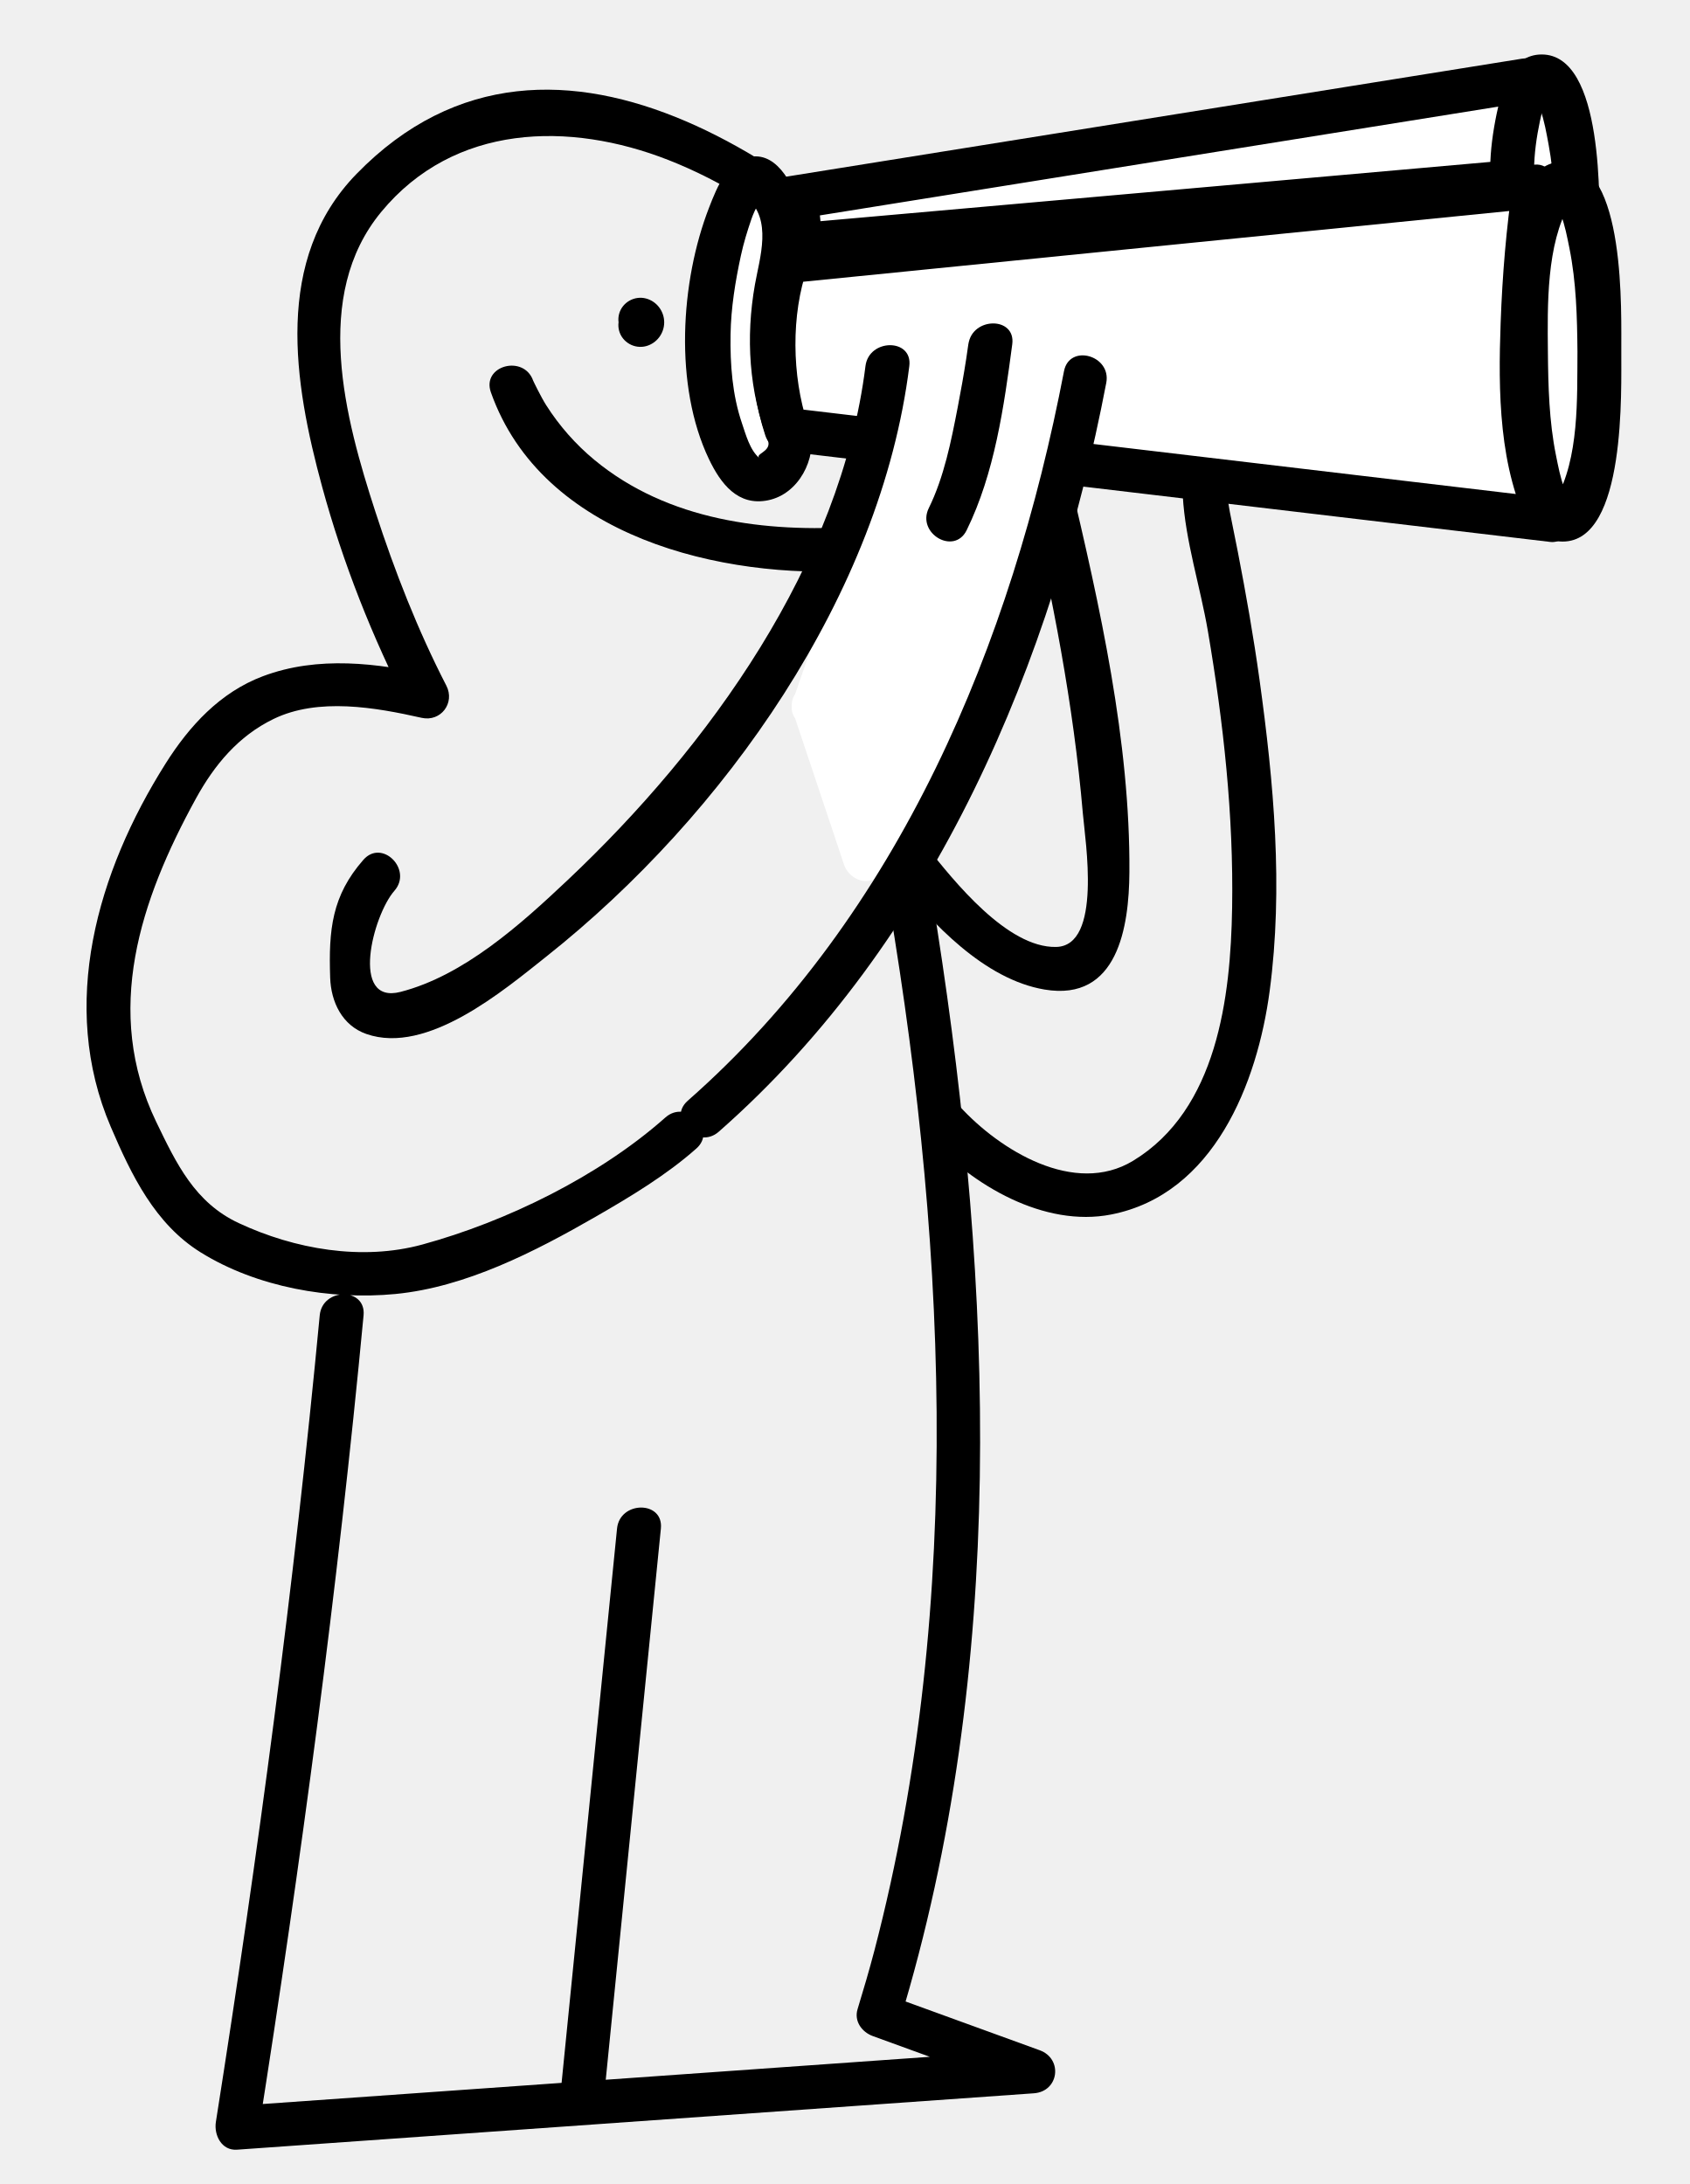
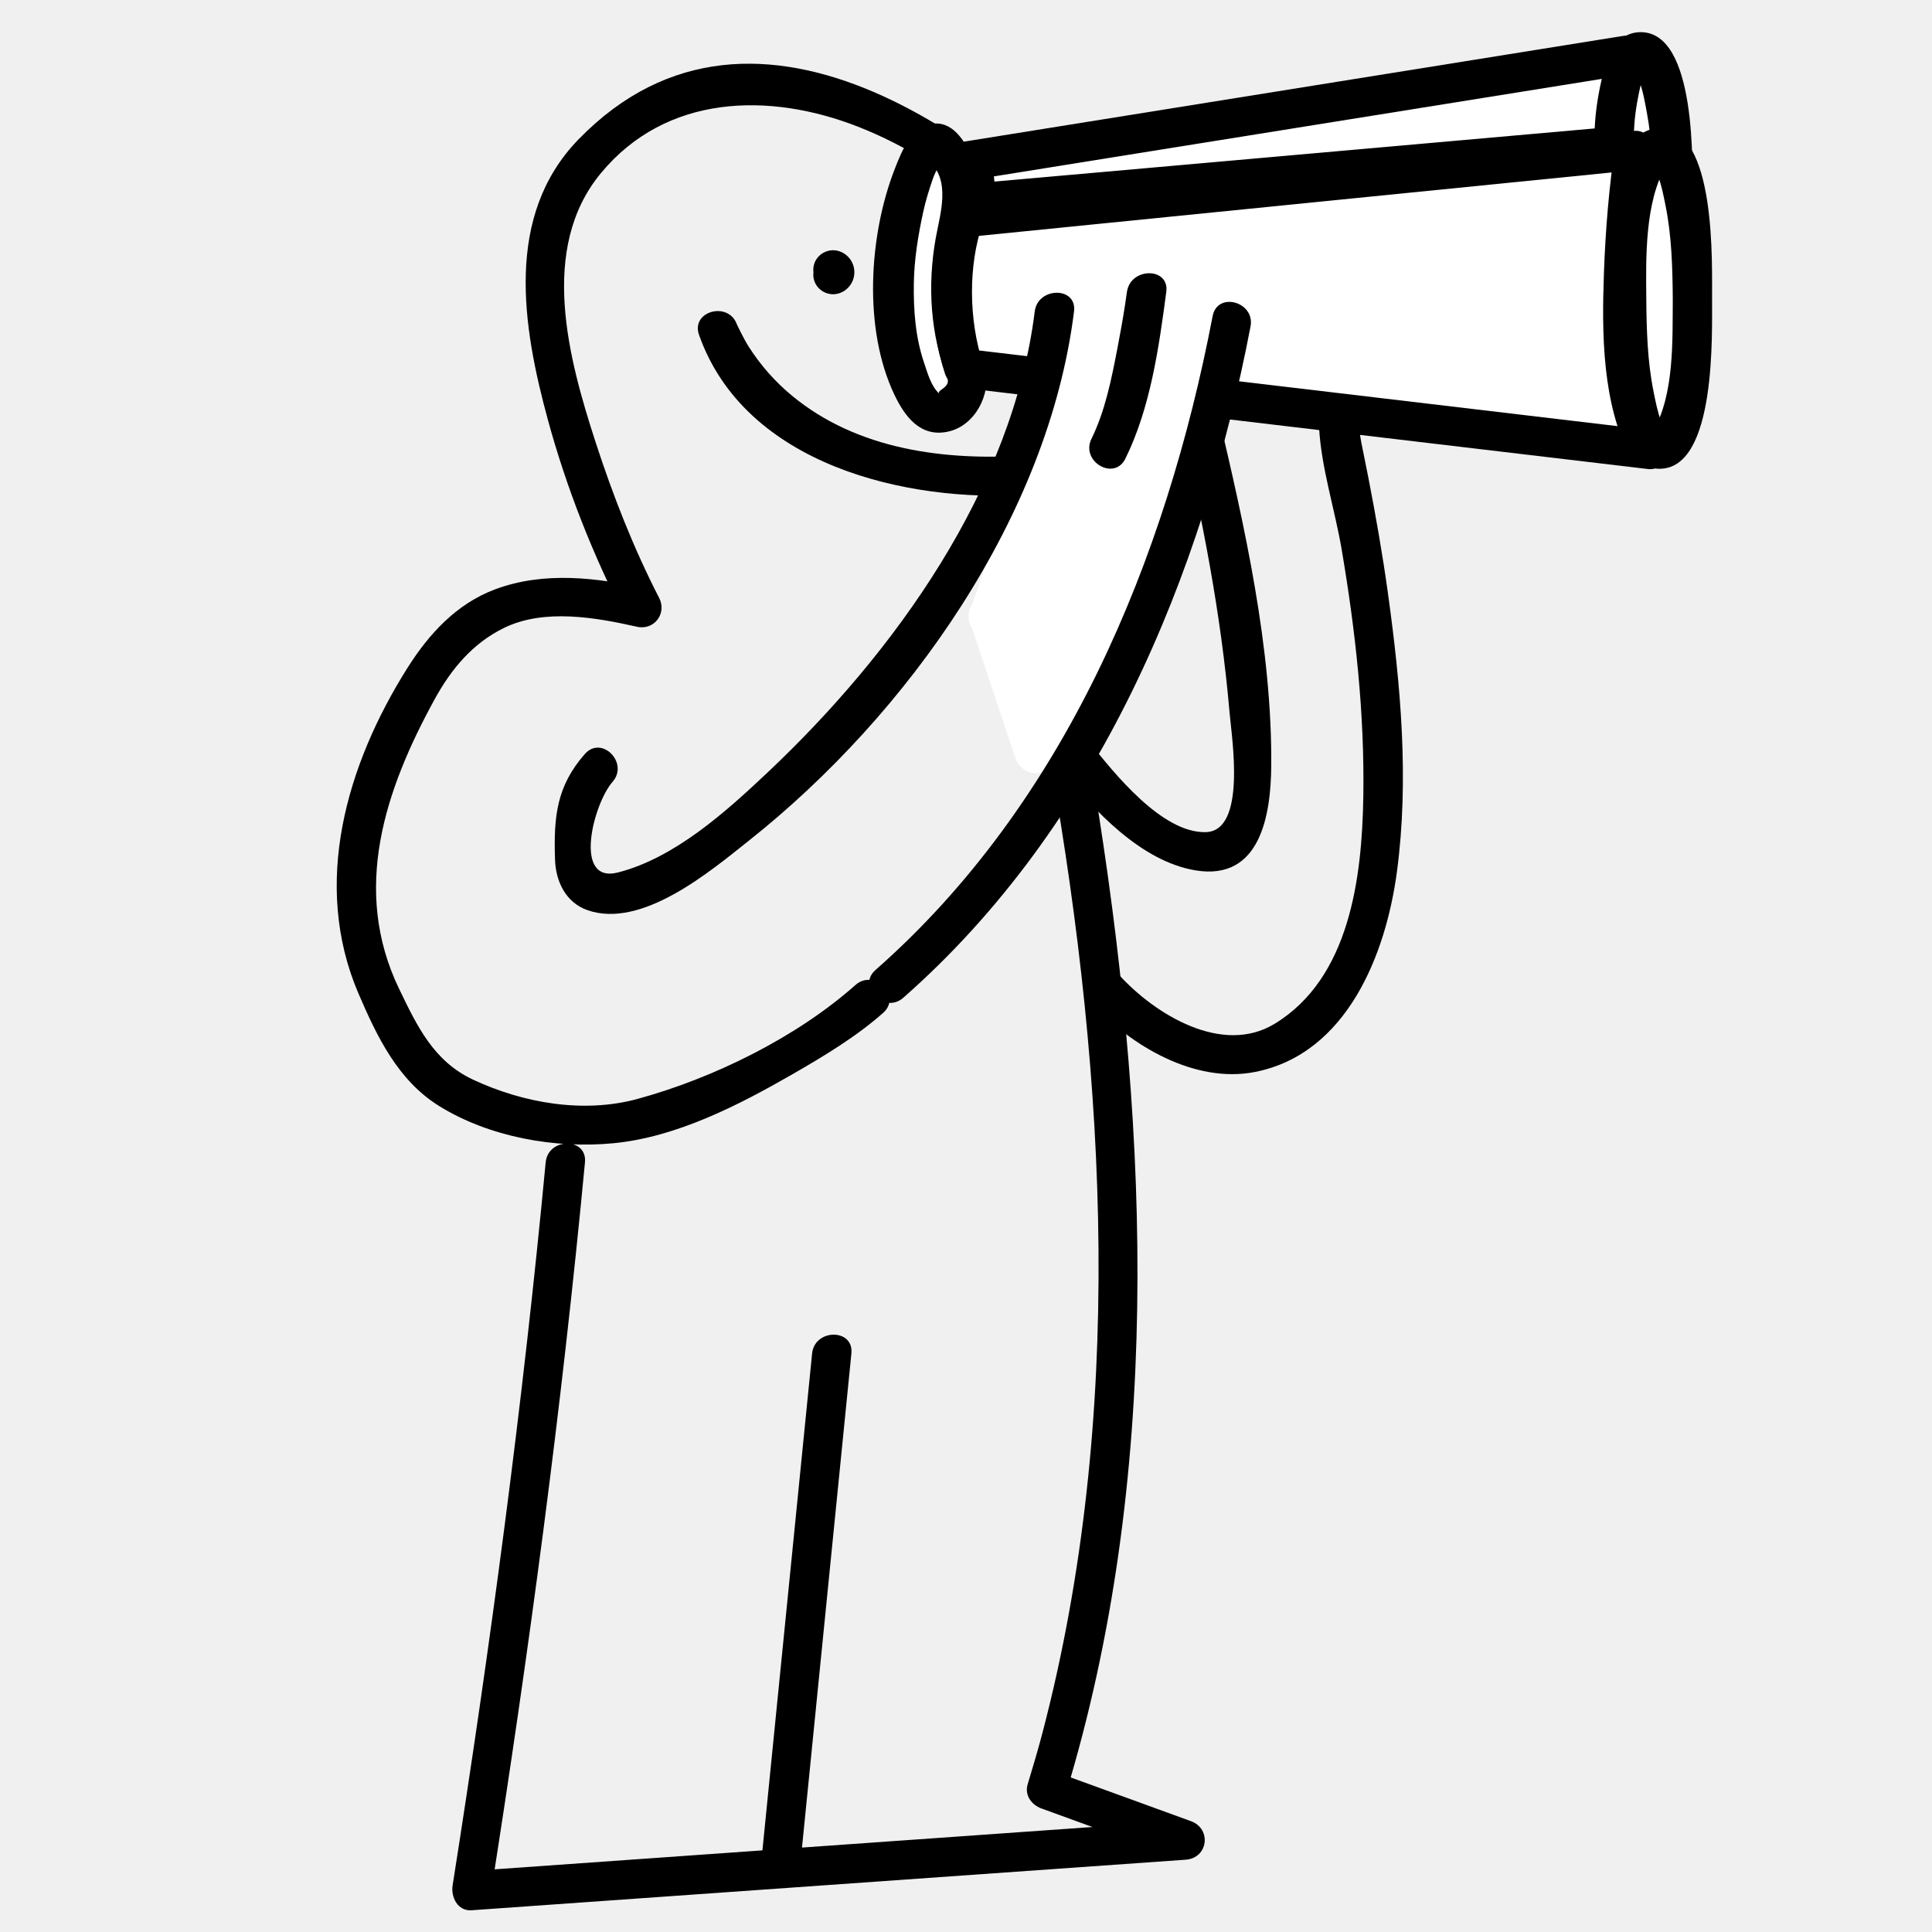
- <svg xmlns="http://www.w3.org/2000/svg" version="1.1" id="Lager_1" x="0px" y="0px" width="231.248px" height="298.97px" viewBox="704.06 227.573 231.248 298.97" enable-background="new 704.06 227.573 231.248 298.97" xml:space="preserve">
+ <svg xmlns="http://www.w3.org/2000/svg" version="1.1" id="Lager_1" x="0px" y="0px" width="600px" height="600px" viewBox="-184.376 -150 600 600" enable-background="new -184.376 -150 600 600" xml:space="preserve">
  <g>
    <g>
-       <path d="M771.24,281.277c7.024,19.857,31.659,25.611,50.18,24.399c3.84-0.251,3.865-6.253,0-6    c-12.604,0.825-25.95-0.827-35.998-9.134c-2.584-2.136-4.818-4.676-6.615-7.502c-0.715-1.125-1.758-3.291-1.781-3.358    C775.745,276.061,769.946,277.62,771.24,281.277L771.24,281.277z" />
+       <path d="M32.724-45.968C47.008-5.587,97.105,6.115,134.769,3.65c7.809-0.51,7.86-12.716,0-12.202    c-25.631,1.678-52.772-1.682-73.205-18.575c-5.255-4.344-9.798-9.509-13.452-15.256c-1.454-2.288-3.575-6.693-3.622-6.829    C41.885-56.575,30.092-53.406,32.724-45.968L32.724-45.968z" />
    </g>
  </g>
  <g>
    <g>
-       <path d="M747.816,407.632c-3.491,36.931-8.434,73.775-14.212,110.417c-0.281,1.781,0.768,3.948,2.893,3.797    c36.35-2.573,72.7-5.147,109.05-7.72c3.44-0.244,4.007-4.726,0.797-5.893c-7.077-2.573-14.154-5.147-21.231-7.72    c0.698,1.23,1.397,2.46,2.095,3.69c14.699-48.204,12.777-100.223,5.106-149.509c-1.197-7.69-2.593-15.348-4.094-22.984    c-0.621-3.158-1.854-8.526-2.034-10.528c-0.468-5.188,0.698-11.052,0.966-16.254c0.375-7.277,0.719-14.556,1.054-21.835    c0.025-0.549,0.05-1.099,0.075-1.648c-0.495,0.863-0.991,1.727-1.486,2.59c3.217-1.608,6.434-3.217,9.651-4.825    c1.828-0.914,1.806-3.348,0.607-4.712c-19.382-22.057-56.956-51.136-84.21-23.107c-11.347,11.67-8.58,28.563-4.692,42.835    c2.825,10.369,6.888,20.667,11.811,30.23c1.129-1.469,2.259-2.938,3.388-4.407c-7.651-1.725-15.789-2.734-23.307,0.092    c-5.851,2.2-10.062,6.792-13.326,11.966c-9.343,14.81-14.655,33.032-7.492,49.734c2.835,6.611,6.042,13.278,12.301,17.172    c7.672,4.772,17.762,6.553,26.648,5.696c9.635-0.929,19.116-5.81,27.378-10.564c4.719-2.716,9.714-5.715,13.809-9.352    c2.899-2.574-1.36-6.802-4.243-4.243c-9.038,8.026-21.736,14.239-33.253,17.387c-8.271,2.261-17.476,0.645-25.139-2.937    c-5.997-2.803-8.524-8.124-11.286-13.851c-7.297-15.128-2.193-30.359,5.419-44.24c2.54-4.632,5.821-8.577,10.632-10.913    c6.123-2.973,13.967-1.581,20.264-0.161c2.626,0.592,4.612-2.03,3.388-4.407c-3.917-7.607-7.063-15.653-9.704-23.781    c-4.172-12.841-8.693-29.581,0.798-41.068c9.989-12.089,25.74-12.416,39.288-7.105c14.838,5.816,26.951,17.508,37.284,29.267    c0.202-1.571,0.405-3.141,0.607-4.712c-3.217,1.608-6.434,3.217-9.65,4.825c-0.959,0.479-1.44,1.576-1.486,2.59    c-0.576,12.685-1.015,25.401-1.973,38.064c-0.213,2.811,0.475,5.505,1.024,8.26c1.264,6.347,2.509,12.696,3.629,19.07    c8.517,48.448,11.306,99.729-1.227,147.719c-0.706,2.701-1.497,5.38-2.311,8.05c-0.505,1.658,0.594,3.144,2.095,3.69    c7.077,2.573,14.154,5.147,21.231,7.72c0.266-1.964,0.532-3.929,0.798-5.893c-36.35,2.573-72.7,5.147-109.05,7.72    c0.964,1.266,1.929,2.532,2.893,3.798c5.862-37.169,10.886-74.549,14.427-112.012C754.18,403.779,748.177,403.814,747.816,407.632    L747.816,407.632z" />
+       <path d="M-14.911,210.985c-7.099,75.103-17.151,150.028-28.901,224.543c-0.571,3.622,1.562,8.029,5.883,7.722    c73.921-5.232,147.842-10.467,221.763-15.699c6.996-0.496,8.149-9.611,1.621-11.984c-14.392-5.232-28.783-10.467-43.175-15.699    c1.419,2.501,2.841,5.003,4.26,7.504c29.892-98.027,25.983-203.813,10.384-304.04c-2.434-15.638-5.273-31.212-8.326-46.74    c-1.263-6.422-3.77-17.338-4.136-21.41c-0.952-10.55,1.419-22.475,1.964-33.054c0.763-14.798,1.462-29.601,2.143-44.403    c0.051-1.116,0.102-2.235,0.153-3.351c-1.007,1.755-2.015,3.512-3.022,5.267c6.542-3.27,13.084-6.542,19.626-9.812    c3.717-1.859,3.673-6.808,1.234-9.582c-39.415-44.855-115.825-103.99-171.249-46.99C-27.763-83.013-22.136-48.66-14.23-19.637    C-8.485,1.45-0.222,22.392,9.789,41.839c2.296-2.987,4.594-5.975,6.89-8.962c-15.559-3.508-32.108-5.56-47.397,0.187    c-11.899,4.474-20.462,13.812-27.1,24.334c-19,30.117-29.802,67.174-15.236,101.139c5.765,13.444,12.287,27.002,25.015,34.921    c15.602,9.704,36.121,13.326,54.191,11.583c19.594-1.889,38.874-11.815,55.676-21.483c9.597-5.523,19.754-11.622,28.082-19.018    c5.895-5.234-2.766-13.832-8.629-8.629c-18.38,16.322-44.202,28.956-67.623,35.358c-16.82,4.598-35.539,1.312-51.122-5.973    c-12.195-5.7-17.334-16.521-22.951-28.167c-14.839-30.764-4.46-61.738,11.02-89.966c5.165-9.42,11.838-17.442,21.621-22.193    c12.452-6.046,28.403-3.215,41.209-0.327c5.34,1.204,9.379-4.128,6.89-8.962C12.359,20.212,5.962,3.849,0.591-12.68    c-8.484-26.113-17.678-60.156,1.623-83.515c20.314-24.584,52.345-25.249,79.896-14.449c30.174,11.827,54.807,35.604,75.82,59.517    c0.411-3.195,0.824-6.388,1.234-9.582c-6.542,3.27-13.084,6.542-19.624,9.812c-1.95,0.974-2.928,3.205-3.022,5.267    c-1.171,25.796-2.064,51.655-4.012,77.407c-0.433,5.716,0.966,11.195,2.082,16.797c2.57,12.907,5.102,25.818,7.38,38.781    c17.32,98.523,22.992,202.808-2.495,300.4c-1.436,5.493-3.044,10.941-4.7,16.37c-1.027,3.372,1.208,6.394,4.26,7.504    c14.392,5.232,28.783,10.467,43.175,15.699c0.541-3.994,1.082-7.99,1.623-11.984c-73.921,5.232-147.842,10.467-221.763,15.699    c1.96,2.575,3.923,5.149,5.883,7.724C-20.127,363.181-9.911,287.165-2.71,210.981C-1.969,203.149-14.177,203.22-14.911,210.985    L-14.911,210.985z" />
    </g>
  </g>
  <g>
    <g>
-       <path d="M831.15,383.26c5.999,6.576,15.815,12.368,24.983,10.566c14.052-2.762,20.005-17.987,21.685-30.601    c1.884-14.142,0.563-28.533-1.387-42.594c-0.816-5.883-1.846-11.735-2.979-17.565c-0.349-1.797-0.714-3.59-1.078-5.384    c-0.129-0.636-0.497-3.158-0.446-2.235c-0.213-3.847-6.214-3.868-6,0c0.341,6.153,2.412,12.495,3.444,18.561    c2.124,12.484,3.519,25.155,3.309,37.833c-0.203,12.231-2.033,27.649-13.561,34.638c-8.013,4.858-18.242-1.448-23.728-7.46    C832.78,376.153,828.549,380.408,831.15,383.26L831.15,383.26z" />
+       <path d="M154.556,161.424c12.199,13.373,32.161,25.151,50.805,21.487c28.576-5.617,40.682-36.578,44.098-62.23    c3.831-28.759,1.145-58.024-2.821-86.619c-1.659-11.964-3.754-23.864-6.058-35.72c-0.71-3.654-1.452-7.301-2.192-10.949    c-0.262-1.293-1.011-6.422-0.907-4.545c-0.433-7.823-12.637-7.866-12.202,0c0.693,12.513,4.905,25.41,7.004,37.745    c4.319,25.387,7.156,51.155,6.729,76.937c-0.413,24.873-4.134,56.227-27.578,70.439c-16.295,9.879-37.097-2.945-48.253-15.171    C157.871,146.971,149.267,155.622,154.556,161.424L154.556,161.424z" />
    </g>
  </g>
  <g>
    <g>
-       <path d="M826.613,347.697c4.971,6.273,12.16,13.945,20.396,15.335c10.053,1.696,11.561-8.637,11.613-16.029    c0.127-17.949-4.054-36.476-8.164-53.88c-0.889-3.765-6.674-2.168-5.786,1.595c3.426,14.506,6.305,29.331,7.579,44.19    c0.326,3.797,2.664,18.162-3.659,18.294c-6.677,0.139-13.965-8.987-17.736-13.747    C828.453,340.423,824.237,344.699,826.613,347.697L826.613,347.697z" />
+       <path d="M145.33,89.101c10.109,12.757,24.728,28.358,41.477,31.185c20.444,3.449,23.51-17.564,23.616-32.596    c0.258-36.501-8.244-74.177-16.602-109.57c-1.808-7.656-13.572-4.409-11.766,3.244c6.967,29.499,12.822,59.647,15.413,89.864    c0.663,7.722,5.417,36.934-7.441,37.203c-13.578,0.283-28.399-18.276-36.068-27.956C149.072,74.311,140.498,83.007,145.33,89.101    L145.33,89.101z" />
    </g>
  </g>
  <g>
    <g>
-       <path d="M812.072,264.332c3.869,0,3.869-6,0-6S808.203,264.332,812.072,264.332L812.072,264.332z" />
+       <path d="M115.759-80.427c7.868,0,7.868-12.202,0-12.202S107.891-80.427,115.759-80.427L115.759-80.427z" />
    </g>
  </g>
  <g>
    <g>
-       <path fill="#FFFFFF" d="M915.047,282.726c-2.695,0-4.88-10.005-4.88-22.348c0-12.342,2.185-22.348,4.88-22.348    s4.88,10.005,4.88,22.348S917.742,282.726,915.047,282.726" />
+       <path fill="#FFFFFF" d="M325.168-43.021c-5.481,0-9.924-20.346-9.924-45.447c0-25.099,4.443-45.447,9.924-45.447    c5.481,0,9.924,20.346,9.924,45.447S330.649-43.021,325.168-43.021" />
      <g>
-         <path d="M915.845,279.833c-0.376-0.073-1.281-4.134-1.492-5.101c-0.887-4.06-1.052-8.285-1.168-12.425     c-0.186-6.637-0.462-15.485,2.834-21.503c-0.648,0-1.295,0-1.943,0c0.334,0.536,0.589,1.107,0.766,1.715     c0.567,1.569,0.852,3.248,1.156,4.882c0.791,4.257,0.89,8.661,0.93,12.977c0.04,4.334-0.256,8.696-0.93,12.977     c-0.178,1.128-1.174,6.366-1.748,6.477c-3.796,0.739-2.184,6.522,1.595,5.786c7.898-1.539,7.033-19.895,7.083-25.24     c0.045-4.882,0.67-25.348-7.88-25.348c-8.186,0-7.728,18.64-7.862,23.419c-0.179,6.393,0.295,12.9,1.661,19.153     c0.639,2.927,1.972,7.347,5.404,8.015C918.029,286.355,919.64,280.573,915.845,279.833L915.845,279.833z" />
+         <path d="M326.791-48.904c-0.765-0.148-2.605-8.407-3.034-10.373c-1.804-8.256-2.139-16.848-2.375-25.267     c-0.378-13.497-0.94-31.49,5.763-43.728c-1.318,0-2.633,0-3.951,0c0.679,1.09,1.198,2.251,1.558,3.488     c1.153,3.191,1.733,6.605,2.351,9.928c1.609,8.657,1.81,17.613,1.891,26.39c0.081,8.814-0.521,17.684-1.891,26.39     c-0.362,2.294-2.387,12.946-3.555,13.172c-7.72,1.503-4.441,13.263,3.244,11.766c16.061-3.13,14.302-40.458,14.404-51.328     c0.092-9.928,1.362-51.547-16.025-51.547c-16.647,0-15.716,37.906-15.988,47.625c-0.364,13.001,0.6,26.233,3.378,38.949     c1.299,5.952,4.01,14.941,10.99,16.299C331.232-35.641,334.509-47.401,326.791-48.904L326.791-48.904z" />
      </g>
    </g>
    <g>
-       <path fill="#FFFFFF" d="M810.849,286.377c1.062-3.179,1.722-7.625,1.722-12.545c0-4.842-0.639-9.225-1.672-12.393" />
+       <path fill="#FFFFFF" d="M113.272-35.596c2.16-6.465,3.502-15.506,3.502-25.511c0-9.847-1.299-18.76-3.4-25.202" />
      <g>
-         <path d="M813.742,287.175c2.554-8.425,2.549-18.095,0.05-26.533c-1.096-3.701-6.887-2.124-5.786,1.595     c2.204,7.443,2.202,15.912-0.05,23.343C806.831,289.292,812.623,290.867,813.742,287.175L813.742,287.175z" />
+         <path d="M119.155-33.975c5.194-17.133,5.184-36.798,0.102-53.957c-2.229-7.526-14.005-4.319-11.766,3.244     c4.482,15.136,4.478,32.358-0.102,47.47C105.101-29.67,116.88-26.465,119.155-33.975L119.155-33.975z" />
      </g>
    </g>
    <g>
-       <path fill="#FFFFFF" d="M812.105,287.257c1.265,2.975-2.893,6.048-4.435,6.048c-3.141,0-6.653-8.882-6.653-18.547    s3.311-22.78,6.451-22.78c1.567,0,4.637,6.854,3.913,10.461C811.382,262.439,807.098,275.483,812.105,287.257z" />
+       <path fill="#FFFFFF" d="M115.826-33.809c2.572,6.05-5.883,12.299-9.019,12.299c-6.388,0-13.529-18.062-13.529-37.717    s6.733-46.325,13.119-46.325c3.187,0,9.43,13.938,7.957,21.273C114.356-84.278,105.644-57.75,115.826-33.809z" />
      <g>
-         <path d="M809.212,288.054c0.295,1.393-1.919,1.661-1.201,2.246c-1.32-1.076-1.892-3.265-2.409-4.782     c-1.328-3.895-1.627-8.079-1.562-12.162c0.058-3.647,0.651-7.268,1.421-10.824c0.365-1.686,0.872-3.333,1.43-4.962     c0.253-0.719,0.567-1.409,0.943-2.071c0.888-0.971,0.354-1.263-1.602-0.875c3.571,2.98,1.79,8.25,1.143,11.905     C806.094,273.762,806.555,281.187,809.212,288.054c1.381,3.568,7.184,2.019,5.786-1.595c-2.432-6.284-2.818-12.799-1.649-19.405     c0.627-3.54,1.404-6.04,0.581-9.728c-0.654-2.927-2.74-8.348-6.461-8.348c-3.648,0-5.277,4.199-6.364,6.997     c-3.953,10.176-4.799,24.424-0.035,34.423c1.614,3.388,3.97,6.49,8.083,5.663c4.257-0.857,6.666-5.726,5.845-9.6     C814.197,282.675,808.413,284.28,809.212,288.054z" />
+         <path d="M109.943-32.188c0.6,2.833-3.902,3.378-2.442,4.567c-2.684-2.188-3.848-6.64-4.899-9.725     c-2.701-7.921-3.309-16.429-3.176-24.733c0.118-7.417,1.324-14.78,2.89-22.012c0.742-3.429,1.773-6.778,2.908-10.091     c0.514-1.462,1.153-2.865,1.918-4.212c1.806-1.975,0.72-2.568-3.258-1.779c7.262,6.06,3.64,16.777,2.324,24.21     C103.602-61.252,104.54-46.151,109.943-32.188c2.808,7.256,14.609,4.106,11.766-3.244c-4.946-12.779-5.731-26.028-3.353-39.462     c1.275-7.199,2.855-12.283,1.182-19.783c-1.33-5.952-5.572-16.976-13.139-16.976c-7.419,0-10.731,8.539-12.942,14.229     c-8.039,20.694-9.759,49.668-0.071,70.002c3.282,6.89,8.073,13.198,16.438,11.516c8.657-1.743,13.556-11.644,11.886-19.522     C120.081-43.127,108.318-39.863,109.943-32.188z" />
      </g>
    </g>
    <g>
-       <ellipse fill="#FFFFFF" cx="917.918" cy="275.709" rx="5.023" ry="23" />
+       <ellipse fill="#FFFFFF" cx="331.007" cy="-57.291" rx="10.215" ry="46.773" />
      <g>
-         <path d="M919.941,275.709c-0.056,6.342,0.272,14.617-3.026,20.313c0.669,0,1.337,0,2.006,0c-0.317-0.486-0.569-1.005-0.756-1.557     c-0.564-1.469-0.857-3.05-1.168-4.586c-0.938-4.636-1.06-9.457-1.102-14.171c-0.055-6.285-0.237-14.678,3.026-20.313     c-0.669,0-1.337,0-2.006,0c0.317,0.486,0.569,1.005,0.756,1.557c0.564,1.469,0.857,3.05,1.168,4.586     C919.777,266.174,919.899,270.995,919.941,275.709c0.034,3.867,6.034,3.871,6,0c-0.044-4.993,0.745-26-8.023-26     s-7.979,21.007-8.023,26c-0.044,4.983-0.69,26,8.023,26c8.768,0,7.979-21.007,8.023-26     C925.975,271.838,919.975,271.841,919.941,275.709z" />
+         <path d="M335.121-57.291c-0.114,12.897,0.553,29.725-6.154,41.308c1.36,0,2.719,0,4.079,0c-0.645-0.988-1.157-2.044-1.537-3.166     c-1.147-2.987-1.743-6.202-2.375-9.326c-1.908-9.428-2.156-19.232-2.241-28.818c-0.112-12.781-0.482-29.849,6.154-41.308     c-1.36,0-2.719,0-4.079,0c0.645,0.988,1.157,2.044,1.537,3.166c1.147,2.987,1.743,6.202,2.375,9.326     C334.787-76.681,335.035-66.879,335.121-57.291c0.069,7.864,12.271,7.872,12.202,0c-0.089-10.154,1.515-52.873-16.315-52.873     c-17.831,0-16.226,42.72-16.315,52.873c-0.09,10.133-1.403,52.873,16.315,52.873c17.831,0,16.226-42.72,16.315-52.873     C347.391-65.163,335.19-65.157,335.121-57.291z" />
      </g>
    </g>
    <g>
-       <path fill="#FFFFFF" d="M811.685,286.371c0,0-1.828-5.322-1.546-11.252c0.205-4.312-0.249-7.21,1.546-11.746l102.365-10.261    c0,0-4.976,32.905,2.133,45.643L811.685,286.371z" />
+       <path fill="#FFFFFF" d="M114.972-35.608c0,0-3.717-10.823-3.144-22.882c0.417-8.769-0.506-14.662,3.144-23.887l208.169-20.869    c0,0-10.119,66.915,4.338,92.819L114.972-35.608z" />
      <g>
-         <path d="M814.578,285.573c-2.144-6.525-2.281-14.918,0-21.403c-0.964,0.734-1.929,1.468-2.893,2.202     c34.122-3.42,68.244-6.841,102.365-10.261c-0.964-1.266-1.929-2.532-2.893-3.798c-0.96,6.428-1.492,12.93-1.727,19.422     c-0.339,9.367-0.293,20.026,4.162,28.533c0.863-1.505,1.727-3.009,2.59-4.514c-34.833-4.128-69.665-8.256-104.498-12.384     c-3.838-0.455-3.794,5.55,0,6c34.833,4.128,69.665,8.256,104.498,12.384c2.413,0.286,3.533-2.715,2.59-4.514     c-4.107-7.842-3.611-18.075-3.301-26.66c0.201-5.559,0.648-11.166,1.47-16.672c0.259-1.734-0.756-4.012-2.893-3.798     c-34.122,3.42-68.244,6.841-102.365,10.261c-1.424,0.143-2.41,0.83-2.893,2.202c-2.623,7.458-2.465,17.092,0,24.593     C809.994,290.826,815.789,289.259,814.578,285.573z" />
+         <path d="M120.855-37.233c-4.36-13.269-4.639-30.337,0-43.525c-1.96,1.493-3.923,2.985-5.883,4.478     c69.39-6.955,138.78-13.912,208.168-20.867c-1.96-2.575-3.923-5.149-5.883-7.724c-1.952,13.072-3.034,26.294-3.512,39.496     c-0.689,19.049-0.596,40.725,8.464,58.024c1.755-3.061,3.512-6.119,5.267-9.18c-70.836-8.395-141.67-16.789-212.506-25.184     c-7.805-0.925-7.715,11.286,0,12.202c70.836,8.395,141.67,16.789,212.506,25.184c4.907,0.582,7.185-5.521,5.267-9.18     c-8.352-15.947-7.343-36.757-6.713-54.216c0.409-11.305,1.318-22.707,2.989-33.904c0.527-3.526-1.537-8.159-5.883-7.724     c-69.39,6.955-138.78,13.912-208.168,20.867c-2.896,0.291-4.901,1.688-5.883,4.478c-5.334,15.167-5.013,34.758,0,50.012     C111.533-26.551,123.318-29.735,120.855-37.233z" />
      </g>
    </g>
    <g>
-       <path fill="#FFFFFF" d="M813.22,261.129c0,0,0.942-5.645-1.546-6.352L913.143,238.5c0,0-2.606,8.969-2.103,13.969L813.22,261.129z    " />
+       <path fill="#FFFFFF" d="M118.094-86.942c0,0,1.916-11.48-3.144-12.917l206.346-33.101c0,0-5.3,18.239-4.277,28.407L118.094-86.942    z" />
      <g>
-         <path d="M816.113,261.926c0.522-3.473,0.588-7.843-2.925-9.74c-0.239,1.828-0.478,3.655-0.717,5.483     c33.823-5.426,67.646-10.851,101.469-16.277c-1.23-1.23-2.46-2.46-3.69-3.69c-1.349,4.725-2.496,9.832-2.21,14.766c1-1,2-2,3-3     c-32.606,2.887-65.213,5.773-97.819,8.66c-3.823,0.338-3.856,6.341,0,6c32.606-2.887,65.213-5.773,97.819-8.66     c1.552-0.137,3.101-1.262,3-3c-0.257-4.437,0.783-8.922,1.996-13.171c0.682-2.389-1.526-4.038-3.69-3.69     c-33.823,5.426-67.646,10.851-101.469,16.277c-2.612,0.419-2.856,4.328-0.717,5.483c0.426,0.23,0.16,3.018,0.168,2.964     C809.759,264.115,815.539,265.742,816.113,261.926z" />
+         <path d="M123.977-85.322c1.062-7.063,1.196-15.949-5.948-19.807c-0.486,3.717-0.972,7.433-1.458,11.15     c68.782-11.034,137.564-22.066,206.346-33.101c-2.501-2.501-5.003-5.003-7.504-7.504c-2.743,9.609-5.076,19.994-4.494,30.028     c2.034-2.034,4.067-4.067,6.101-6.101c-66.307,5.871-132.617,11.74-198.924,17.611c-7.774,0.687-7.842,12.895,0,12.202     c66.307-5.871,132.617-11.74,198.924-17.611c3.156-0.279,6.306-2.566,6.101-6.101c-0.523-9.023,1.592-18.144,4.059-26.784     c1.387-4.858-3.103-8.212-7.504-7.504c-68.782,11.034-137.564,22.066-206.346,33.101c-5.312,0.852-5.808,8.801-1.458,11.15     c0.866,0.468,0.325,6.137,0.342,6.028C111.056-80.87,122.81-77.559,123.977-85.322z" />
      </g>
    </g>
  </g>
  <g>
-     <path fill="#FFFFFF" d="M815.476,324.238l13.591-39.152l19.216,0.957c0,0-15.011,52.06-25.818,59.101L815.476,324.238z" />
+     <path fill="#FFFFFF" d="M122.682,41.398l27.639-79.619l39.077,1.946c0,0-30.526,105.869-52.503,120.187L122.682,41.398z" />
    <g>
-       <path fill="#FFFFFF" d="M818.369,325.035c4.53-13.051,9.06-26.102,13.591-39.152c-0.964,0.734-1.929,1.468-2.893,2.202    c6.405,0.319,12.811,0.638,19.216,0.957c-0.964-1.266-1.929-2.532-2.893-3.798c-2.422,8.38-5.175,16.675-8.12,24.884    c-2.43,6.775-5.059,13.488-8.161,19.986c-1.95,4.084-4.301,9.742-8.159,12.438c1.469,0.598,2.938,1.195,4.407,1.793    c-2.329-6.969-4.659-13.937-6.988-20.906c-1.22-3.65-7.016-2.085-5.786,1.595c2.329,6.969,4.659,13.937,6.988,20.906    c0.571,1.707,2.734,2.962,4.407,1.793c4.152-2.901,6.73-7.624,9.027-12.014c3.348-6.4,6.014-13.181,8.558-19.932    c3.582-9.506,6.792-19.188,9.613-28.949c0.564-1.95-0.98-3.702-2.893-3.798c-6.405-0.319-12.811-0.638-19.216-0.957    c-1.388-0.069-2.468,0.979-2.893,2.202c-4.53,13.051-9.06,26.102-13.591,39.152C811.311,327.106,817.109,328.667,818.369,325.035z    " />
+       <path fill="#FFFFFF" d="M128.565,43.018c9.212-26.54,18.424-53.081,27.639-79.619c-1.96,1.493-3.923,2.985-5.883,4.478    c13.025,0.649,26.052,1.297,39.077,1.946c-1.96-2.575-3.923-5.149-5.883-7.724c-4.925,17.041-10.524,33.91-16.513,50.604    c-4.942,13.778-10.288,27.429-16.596,40.643c-3.965,8.305-8.746,19.811-16.592,25.294c2.987,1.216,5.975,2.43,8.962,3.646    c-4.736-14.172-9.474-28.342-14.211-42.514c-2.481-7.423-14.268-4.24-11.766,3.244c4.736,14.172,9.474,28.342,14.211,42.514    c1.161,3.471,5.56,6.023,8.962,3.646c8.443-5.899,13.686-15.504,18.357-24.432c6.808-13.015,12.23-26.805,17.403-40.534    c7.284-19.331,13.812-39.021,19.549-58.87c1.147-3.966-1.993-7.528-5.883-7.724c-13.025-0.649-26.052-1.297-39.077-1.946    c-2.823-0.14-5.019,1.991-5.883,4.478c-9.212,26.54-18.424,53.081-27.639,79.619C114.212,47.228,126.002,50.402,128.565,43.018z" />
    </g>
  </g>
  <g>
    <g>
-       <path d="M753.791,345.273c-4.324,4.932-4.763,9.581-4.547,16.125c0.11,3.339,1.644,6.56,4.956,7.718    c8.333,2.911,18.802-5.976,24.671-10.634c24.281-19.27,45.736-49.542,49.632-80.798c0.478-3.833-5.528-3.787-6,0    c-3.378,27.105-21.414,52.127-40.813,70.417c-6.344,5.981-14.137,13.021-22.821,15.254c-6.946,1.787-3.779-10.483-0.836-13.84    C760.573,346.62,756.346,342.358,753.791,345.273L753.791,345.273z" />
+       <path d="M-2.76,84.174c-8.793,10.03-9.686,19.484-9.247,32.792c0.224,6.79,3.343,13.34,10.078,15.695    c16.946,5.92,38.236-12.153,50.171-21.625C97.62,71.848,141.25,10.288,149.173-53.274c0.972-7.795-11.242-7.701-12.202,0    C130.102,1.846,93.424,52.731,53.975,89.925c-12.901,12.163-28.749,26.479-46.409,31.02c-14.125,3.634-7.685-21.318-1.7-28.145    C11.031,86.911,2.435,78.246-2.76,84.174L-2.76,84.174z" />
    </g>
  </g>
  <g>
    <g>
-       <path d="M802.428,382.493c29.686-26.111,45.717-64.353,53.029-102.51c0.724-3.78-5.058-5.393-5.786-1.595    c-7.134,37.225-22.512,74.378-51.486,99.862C795.275,380.81,799.535,385.037,802.428,382.493L802.428,382.493z" />
+       <path d="M96.147,159.864c60.369-53.099,92.97-130.868,107.839-208.463c1.472-7.687-10.286-10.967-11.766-3.244    c-14.508,75.7-45.78,151.254-104.701,203.078C81.601,156.44,90.264,165.036,96.147,159.864L96.147,159.864z" />
    </g>
  </g>
  <g>
    <g>
-       <path d="M836.591,274.7c0.178-1.342-0.238,1.587-0.298,1.977c-0.34,2.215-0.737,4.419-1.161,6.619    c-0.896,4.644-1.866,9.564-3.965,13.835c-1.7,3.459,3.474,6.501,5.181,3.028c3.827-7.787,5.111-16.927,6.243-25.459    C843.099,270.874,837.092,270.923,836.591,274.7L836.591,274.7z" />
+       <path d="M165.621-59.342c0.362-2.729-0.484,3.227-0.606,4.02c-0.691,4.504-1.499,8.986-2.361,13.46    c-1.822,9.444-3.795,19.449-8.063,28.135c-3.457,7.034,7.065,13.22,10.536,6.158c7.783-15.836,10.394-34.423,12.696-51.773    C178.855-67.125,166.64-67.023,165.621-59.342L165.621-59.342z" />
    </g>
  </g>
  <g>
-     <line fill="none" x1="791.504" y1="436.817" x2="783.783" y2="514.021" />
+     <line fill="none" x1="73.932" y1="270.335" x2="58.231" y2="427.338" />
    <g>
-       <path d="M788.504,436.817c-2.573,25.735-5.147,51.469-7.72,77.204c-0.385,3.849,5.619,3.812,6,0    c2.573-25.735,5.147-51.469,7.72-77.204C794.889,432.968,788.885,433.005,788.504,436.817L788.504,436.817z" />
+       <path d="M67.832,270.335c-5.232,52.334-10.467,104.667-15.699,157.001c-0.783,7.827,11.427,7.752,12.202,0    c5.232-52.334,10.467-104.667,15.699-157.001C80.816,262.508,68.606,262.585,67.832,270.335L67.832,270.335z" />
    </g>
  </g>
  <g>
-     <path fill="#FFFFFF" d="M791.683,271.332c0.152,0,0.274,0.164,0.274,0.366s-0.123,0.366-0.274,0.366" />
+     <path fill="#FFFFFF" d="M74.296-66.192c0.309,0,0.557,0.334,0.557,0.744s-0.25,0.744-0.557,0.744" />
    <g>
-       <path d="M790.886,274.225c0.036,0.01,0.071,0.019,0.107,0.029c-0.441-0.257-0.883-0.514-1.324-0.772    c-0.108-0.137-0.215-0.275-0.323-0.412c-0.101-0.239-0.202-0.478-0.302-0.717c0.007,0.047,0.014,0.095,0.022,0.142    c0-0.532,0-1.063,0-1.595c-0.007,0.047-0.014,0.095-0.022,0.142c0.101-0.239,0.202-0.478,0.302-0.717    c0.108-0.137,0.215-0.275,0.323-0.412c0.441-0.257,0.883-0.514,1.324-0.772c-0.036,0.01-0.071,0.019-0.107,0.029    c-1.578,0.425-2.527,2.121-2.095,3.69c0.435,1.582,2.112,2.52,3.69,2.095c1.463-0.394,2.477-1.746,2.477-3.259    s-1.014-2.865-2.477-3.259c-1.578-0.425-3.255,0.513-3.69,2.095C788.359,272.104,789.307,273.8,790.886,274.225L790.886,274.225z" />
+       <path d="M72.676-60.308c0.073,0.02,0.144,0.039,0.218,0.059c-0.897-0.523-1.796-1.045-2.692-1.57    c-0.22-0.279-0.437-0.559-0.657-0.838c-0.205-0.486-0.411-0.972-0.614-1.458c0.014,0.096,0.028,0.193,0.045,0.289    c0-1.082,0-2.162,0-3.244c-0.014,0.096-0.028,0.193-0.045,0.289c0.205-0.486,0.411-0.972,0.614-1.458    c0.22-0.279,0.437-0.559,0.657-0.838c0.897-0.523,1.796-1.045,2.692-1.57c-0.073,0.02-0.144,0.039-0.218,0.059    c-3.209,0.864-5.139,4.313-4.26,7.504c0.885,3.217,4.295,5.125,7.504,4.26c2.975-0.801,5.037-3.551,5.037-6.627    c0-3.077-2.062-5.826-5.037-6.627c-3.209-0.864-6.619,1.043-7.504,4.26C67.537-64.622,69.465-61.175,72.676-60.308L72.676-60.308z    " />
    </g>
  </g>
</svg>
